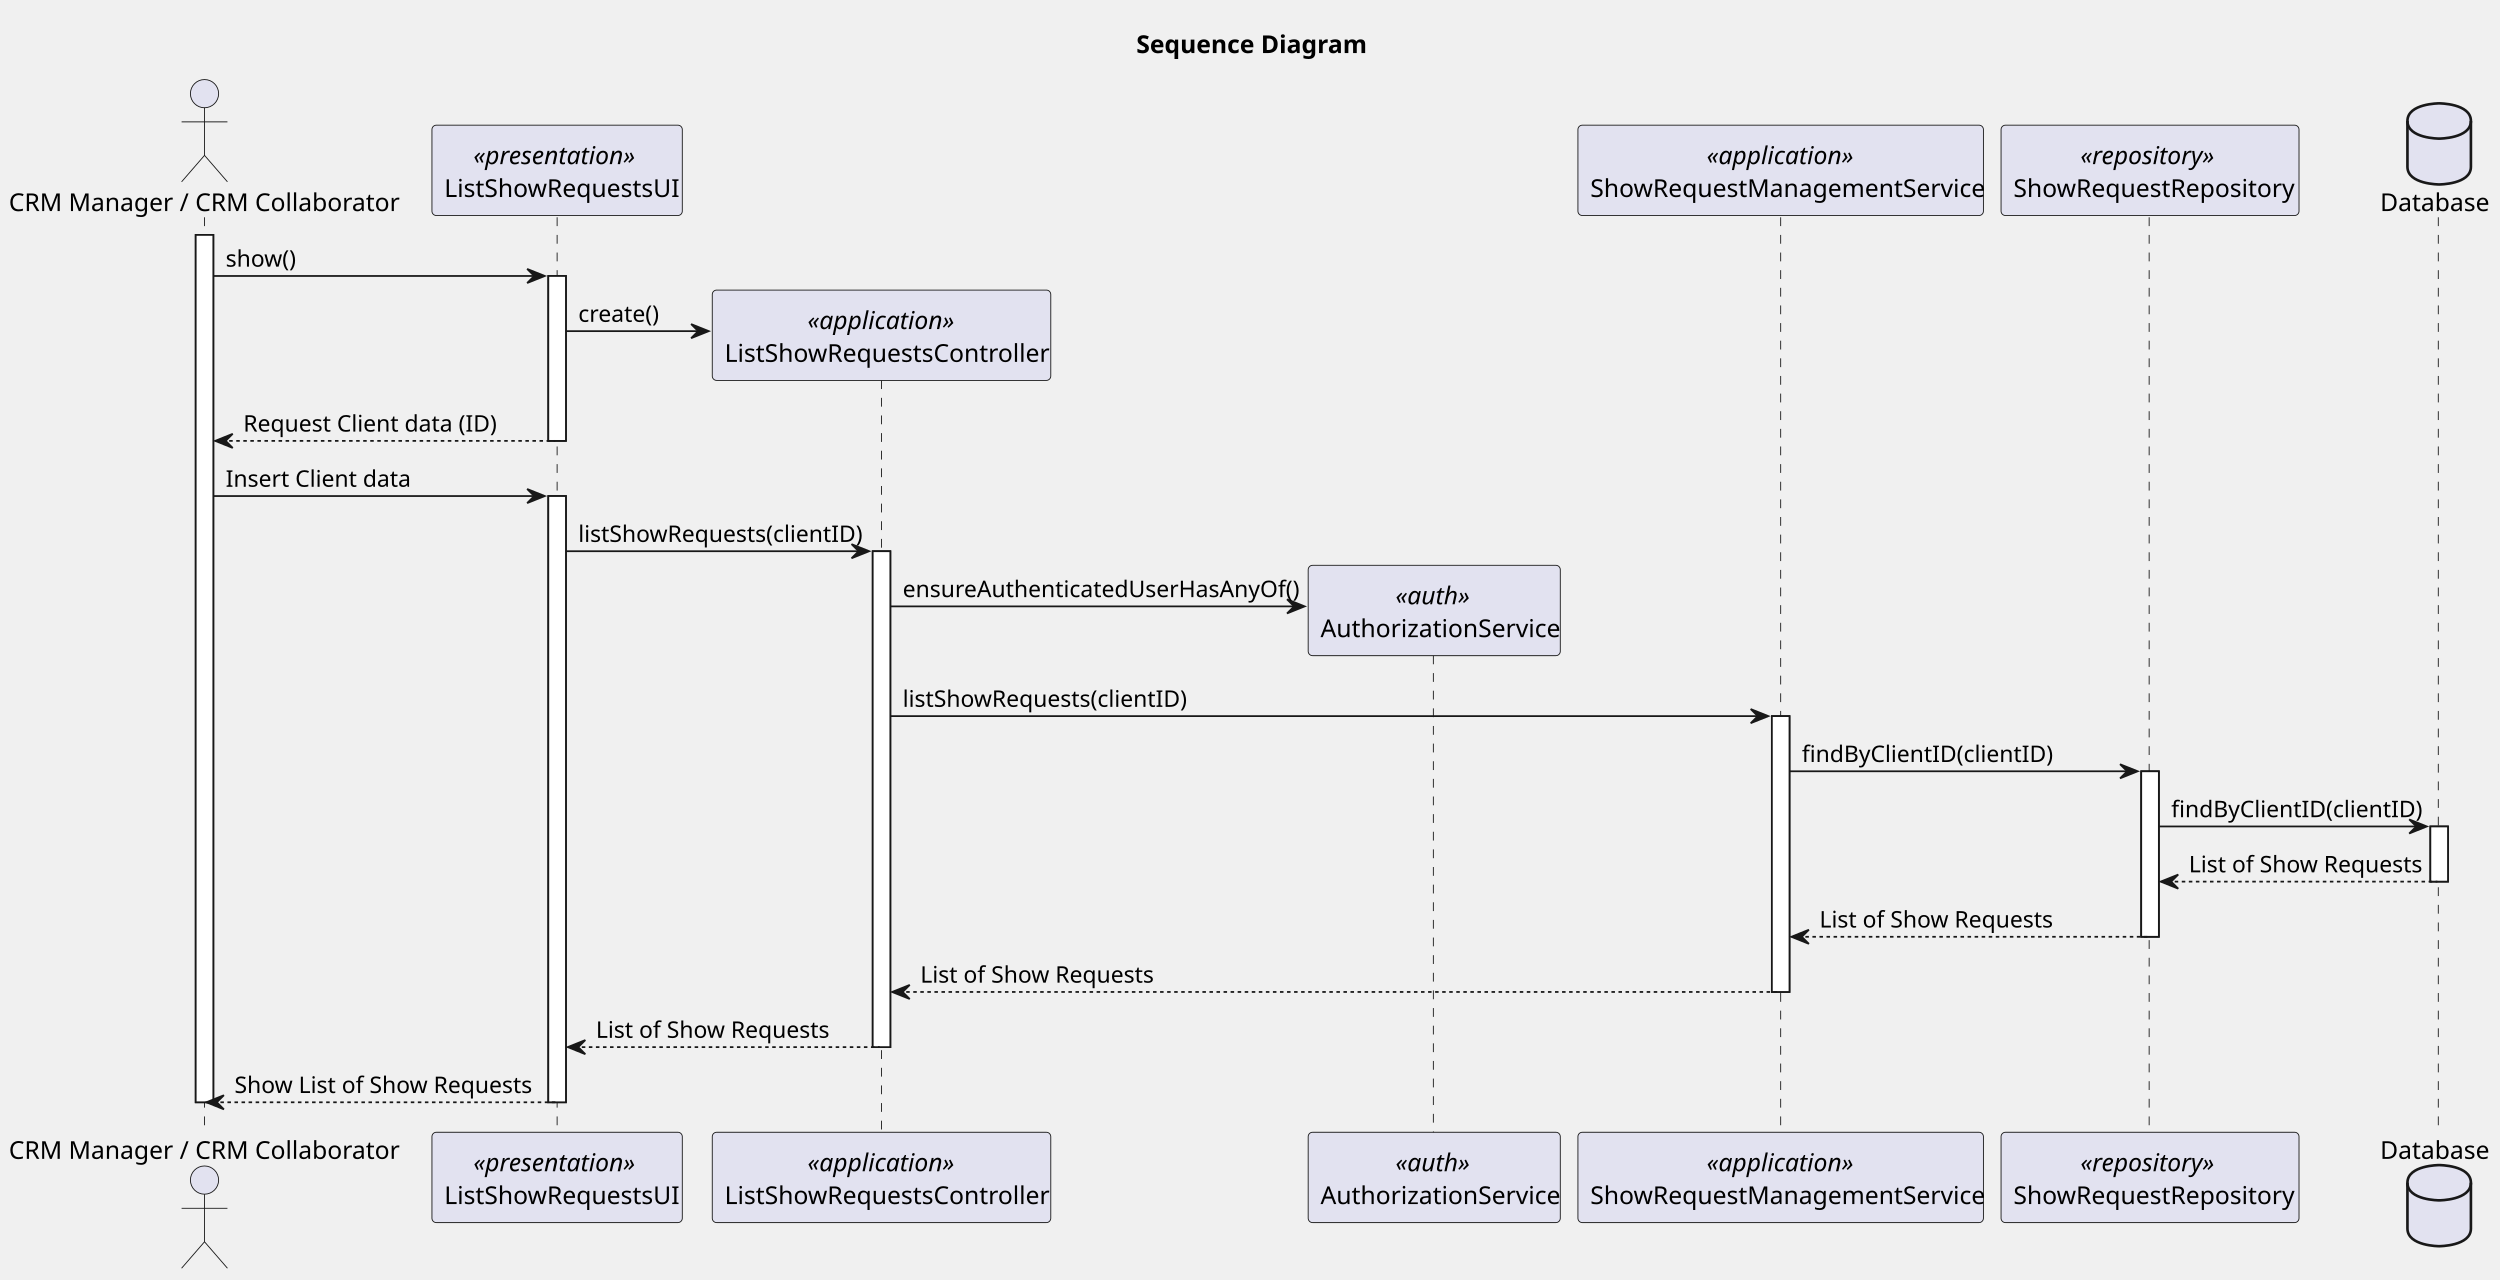
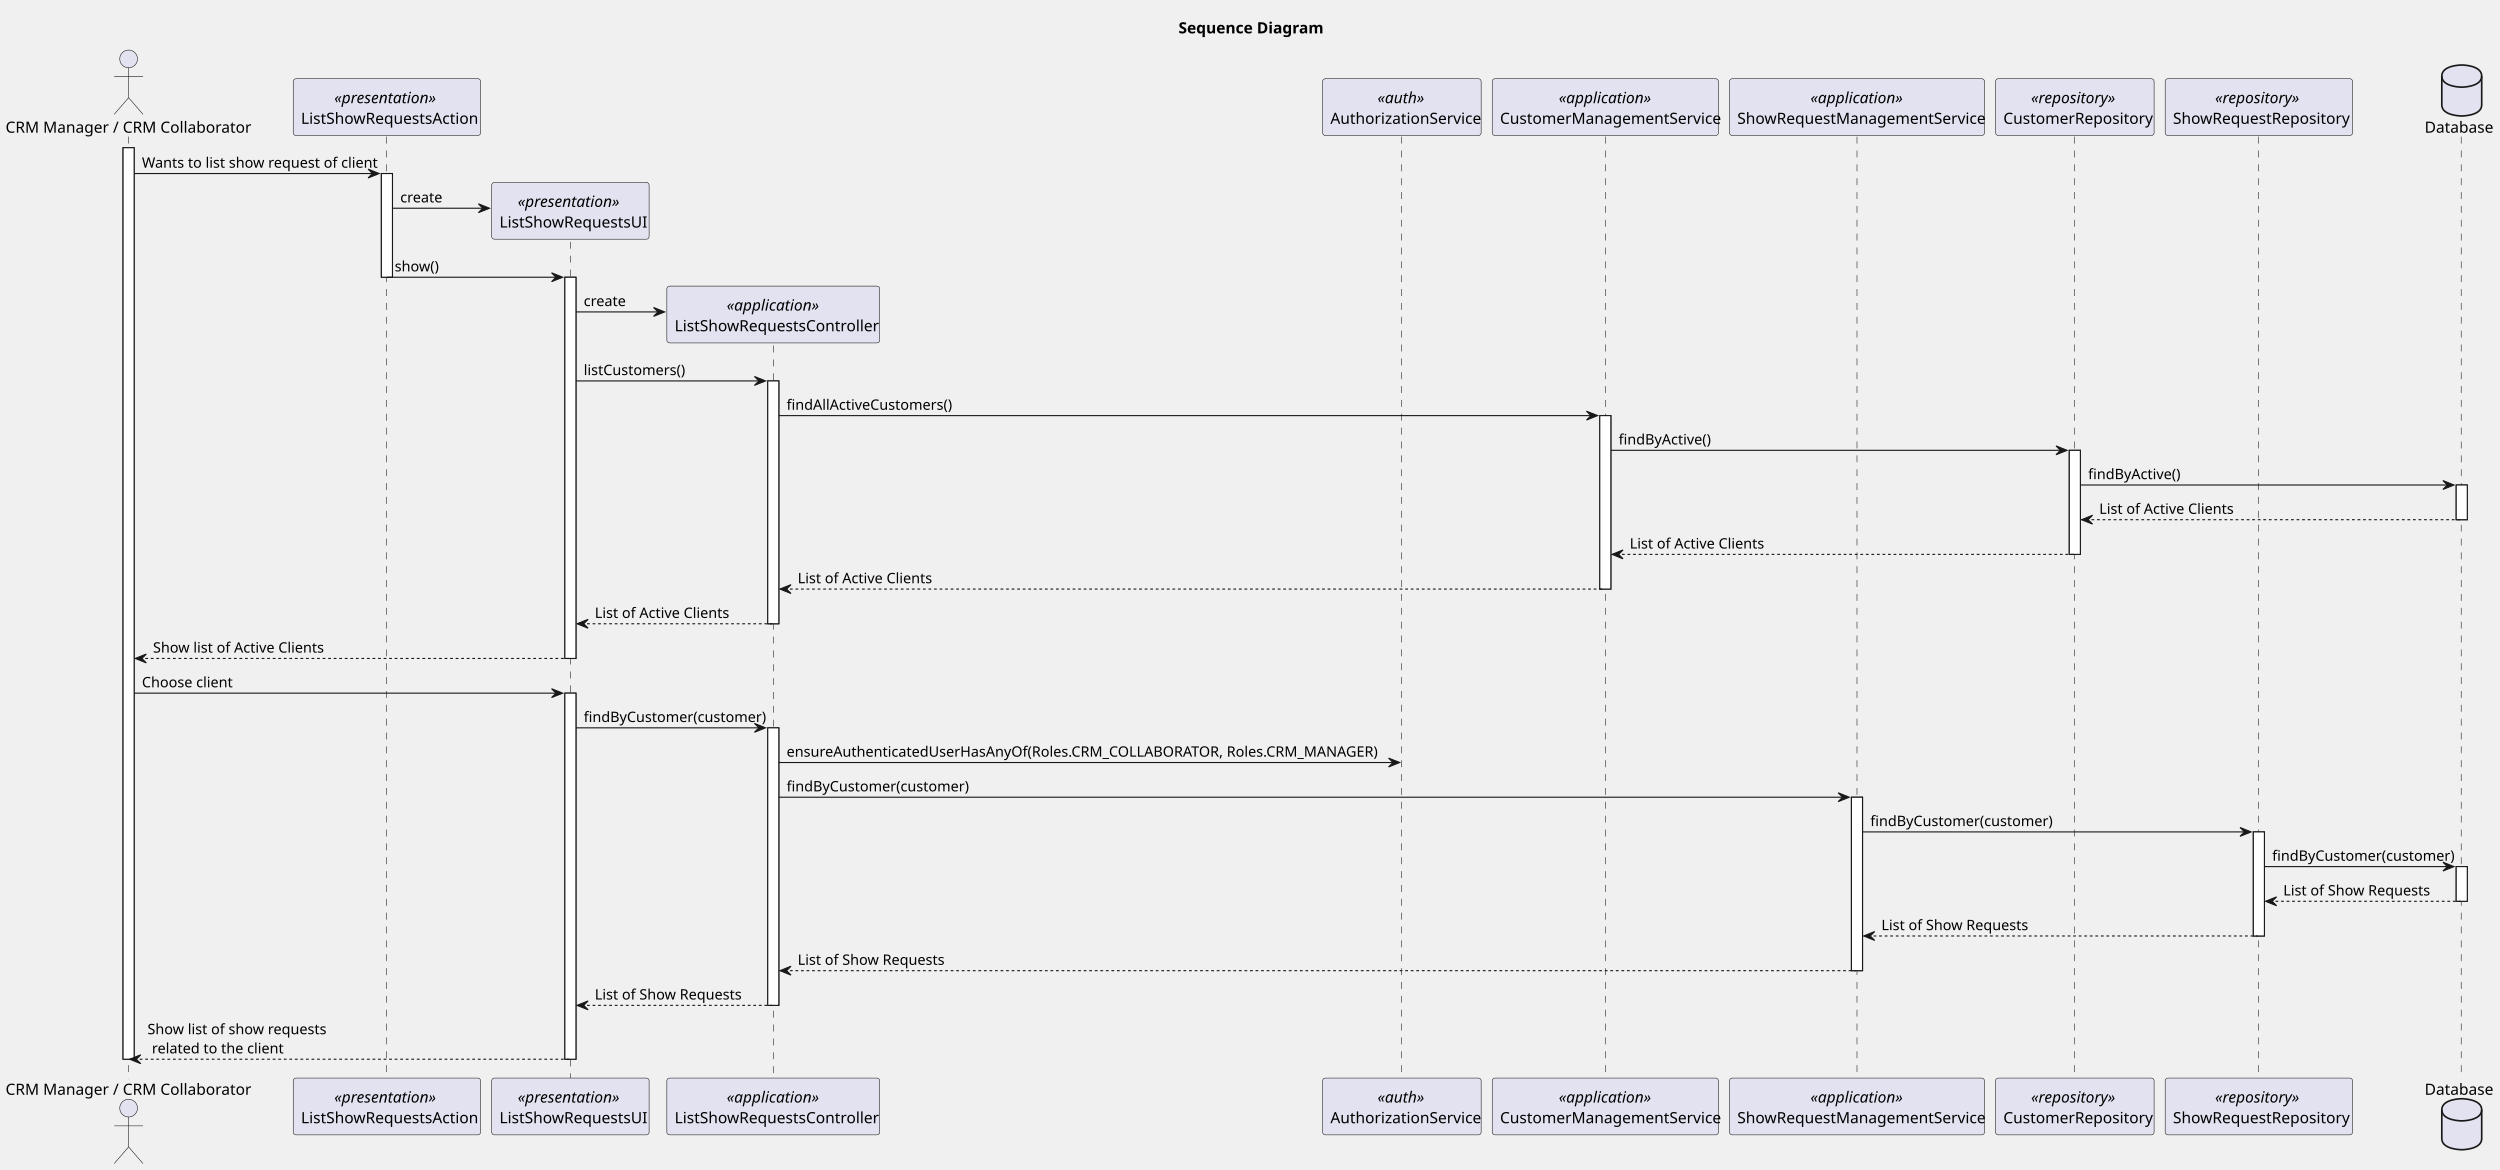
- <svg xmlns="http://www.w3.org/2000/svg" contentStyleType="text/css" height="726px" preserveAspectRatio="none" style="width:1418px;height:726px;background:#FFFFFF;" version="1.1" viewBox="0 0 1418 726" width="1418px" zoomAndPan="magnify">
+ <svg xmlns="http://www.w3.org/2000/svg" contentStyleType="text/css" height="844.8px" preserveAspectRatio="none" style="width:1804px;height:844px;background:#FFFFFF;" version="1.1" viewBox="0 0 1804 844" width="1804px" zoomAndPan="magnify">
  <defs />
  <g>
-     <text fill="#000000" font-family="sans-serif" font-size="14" font-weight="bold" lengthAdjust="spacing" textLength="132" x="644.5" y="30.107">Sequence Diagram</text>
-     <rect fill="#FFFFFF" height="491.977" style="stroke:#181818;stroke-width:1.0;" width="10" x="111" y="133.242" />
-     <rect fill="#FFFFFF" height="93.533" style="stroke:#181818;stroke-width:1.0;" width="10" x="311" y="156.533" />
-     <rect fill="#FFFFFF" height="343.861" style="stroke:#181818;stroke-width:1.0;" width="10" x="311" y="281.357" />
-     <rect fill="#FFFFFF" height="281.279" style="stroke:#181818;stroke-width:1.0;" width="10" x="495" y="312.648" />
-     <rect fill="#FFFFFF" height="156.455" style="stroke:#181818;stroke-width:1.0;" width="10" x="1005" y="406.182" />
-     <rect fill="#FFFFFF" height="93.873" style="stroke:#181818;stroke-width:1.0;" width="10" x="1214.5" y="437.473" />
-     <rect fill="#FFFFFF" height="31.291" style="stroke:#181818;stroke-width:1.0;" width="10" x="1378.5" y="468.764" />
-     <line style="stroke:#181818;stroke-width:0.5;stroke-dasharray:5.0,5.0;" x1="116" x2="116" y1="123.242" y2="643.219" />
-     <line style="stroke:#181818;stroke-width:0.5;stroke-dasharray:5.0,5.0;" x1="316" x2="316" y1="123.242" y2="643.219" />
-     <line style="stroke:#181818;stroke-width:0.5;stroke-dasharray:5.0,5.0;" x1="500" x2="500" y1="205.654" y2="643.219" />
-     <line style="stroke:#181818;stroke-width:0.5;stroke-dasharray:5.0,5.0;" x1="813" x2="813" y1="361.769" y2="643.219" />
-     <line style="stroke:#181818;stroke-width:0.5;stroke-dasharray:5.0,5.0;" x1="1010" x2="1010" y1="123.242" y2="643.219" />
-     <line style="stroke:#181818;stroke-width:0.5;stroke-dasharray:5.0,5.0;" x1="1219" x2="1219" y1="123.242" y2="643.219" />
-     <line style="stroke:#181818;stroke-width:0.5;stroke-dasharray:5.0,5.0;" x1="1383" x2="1383" y1="123.242" y2="643.219" />
-     <text fill="#000000" font-family="sans-serif" font-size="14" lengthAdjust="spacing" textLength="216" x="5" y="119.728">CRM Manager / CRM Collaborator</text>
-     <ellipse cx="116" cy="53.121" fill="#E2E2F0" rx="8" ry="8" style="stroke:#181818;stroke-width:0.5;" />
-     <path d="M116,61.121 L116,88.121 M103,69.121 L129,69.121 M116,88.121 L103,103.121 M116,88.121 L129,103.121 " fill="none" style="stroke:#181818;stroke-width:0.5;" />
-     <text fill="#000000" font-family="sans-serif" font-size="14" lengthAdjust="spacing" textLength="216" x="5" y="657.326">CRM Manager / CRM Collaborator</text>
-     <ellipse cx="116" cy="669.34" fill="#E2E2F0" rx="8" ry="8" style="stroke:#181818;stroke-width:0.5;" />
-     <path d="M116,677.34 L116,704.34 M103,685.34 L129,685.34 M116,704.34 L103,719.34 M116,704.34 L129,719.34 " fill="none" style="stroke:#181818;stroke-width:0.5;" />
-     <rect fill="#E2E2F0" height="51.242" rx="2.5" ry="2.5" style="stroke:#181818;stroke-width:0.5;" width="142" x="245" y="71" />
-     <text fill="#000000" font-family="sans-serif" font-size="14" font-style="italic" lengthAdjust="spacing" textLength="95" x="268.5" y="93.107">«presentation»</text>
-     <text fill="#000000" font-family="sans-serif" font-size="14" lengthAdjust="spacing" textLength="128" x="252" y="111.728">ListShowRequestsUI</text>
-     <rect fill="#E2E2F0" height="51.242" rx="2.5" ry="2.5" style="stroke:#181818;stroke-width:0.5;" width="142" x="245" y="642.219" />
-     <text fill="#000000" font-family="sans-serif" font-size="14" font-style="italic" lengthAdjust="spacing" textLength="95" x="268.5" y="664.326">«presentation»</text>
-     <text fill="#000000" font-family="sans-serif" font-size="14" lengthAdjust="spacing" textLength="128" x="252" y="682.947">ListShowRequestsUI</text>
-     <rect fill="#E2E2F0" height="51.242" rx="2.5" ry="2.5" style="stroke:#181818;stroke-width:0.5;" width="192" x="404" y="642.219" />
-     <text fill="#000000" font-family="sans-serif" font-size="14" font-style="italic" lengthAdjust="spacing" textLength="84" x="458" y="664.326">«application»</text>
-     <text fill="#000000" font-family="sans-serif" font-size="14" lengthAdjust="spacing" textLength="178" x="411" y="682.947">ListShowRequestsController</text>
-     <rect fill="#E2E2F0" height="51.242" rx="2.5" ry="2.5" style="stroke:#181818;stroke-width:0.5;" width="143" x="742" y="642.219" />
-     <text fill="#000000" font-family="sans-serif" font-size="14" font-style="italic" lengthAdjust="spacing" textLength="44" x="791.5" y="664.326">«auth»</text>
-     <text fill="#000000" font-family="sans-serif" font-size="14" lengthAdjust="spacing" textLength="129" x="749" y="682.947">AuthorizationService</text>
-     <rect fill="#E2E2F0" height="51.242" rx="2.5" ry="2.5" style="stroke:#181818;stroke-width:0.5;" width="230" x="895" y="71" />
-     <text fill="#000000" font-family="sans-serif" font-size="14" font-style="italic" lengthAdjust="spacing" textLength="84" x="968" y="93.107">«application»</text>
-     <text fill="#000000" font-family="sans-serif" font-size="14" lengthAdjust="spacing" textLength="216" x="902" y="111.728">ShowRequestManagementService</text>
-     <rect fill="#E2E2F0" height="51.242" rx="2.5" ry="2.5" style="stroke:#181818;stroke-width:0.5;" width="230" x="895" y="642.219" />
-     <text fill="#000000" font-family="sans-serif" font-size="14" font-style="italic" lengthAdjust="spacing" textLength="84" x="968" y="664.326">«application»</text>
-     <text fill="#000000" font-family="sans-serif" font-size="14" lengthAdjust="spacing" textLength="216" x="902" y="682.947">ShowRequestManagementService</text>
-     <rect fill="#E2E2F0" height="51.242" rx="2.5" ry="2.5" style="stroke:#181818;stroke-width:0.5;" width="169" x="1135" y="71" />
-     <text fill="#000000" font-family="sans-serif" font-size="14" font-style="italic" lengthAdjust="spacing" textLength="79" x="1180" y="93.107">«repository»</text>
-     <text fill="#000000" font-family="sans-serif" font-size="14" lengthAdjust="spacing" textLength="155" x="1142" y="111.728">ShowRequestRepository</text>
-     <rect fill="#E2E2F0" height="51.242" rx="2.5" ry="2.5" style="stroke:#181818;stroke-width:0.5;" width="169" x="1135" y="642.219" />
-     <text fill="#000000" font-family="sans-serif" font-size="14" font-style="italic" lengthAdjust="spacing" textLength="79" x="1180" y="664.326">«repository»</text>
-     <text fill="#000000" font-family="sans-serif" font-size="14" lengthAdjust="spacing" textLength="155" x="1142" y="682.947">ShowRequestRepository</text>
-     <text fill="#000000" font-family="sans-serif" font-size="14" lengthAdjust="spacing" textLength="61" x="1350" y="119.728">Database</text>
-     <path d="M1365.5,68.621 C1365.5,58.621 1383.5,58.621 1383.5,58.621 C1383.5,58.621 1401.5,58.621 1401.5,68.621 L1401.5,94.621 C1401.5,104.621 1383.5,104.621 1383.5,104.621 C1383.5,104.621 1365.5,104.621 1365.5,94.621 L1365.5,68.621 " fill="#E2E2F0" style="stroke:#181818;stroke-width:1.5;" />
-     <path d="M1365.5,68.621 C1365.5,78.621 1383.5,78.621 1383.5,78.621 C1383.5,78.621 1401.5,78.621 1401.5,68.621 " fill="none" style="stroke:#181818;stroke-width:1.5;" />
-     <text fill="#000000" font-family="sans-serif" font-size="14" lengthAdjust="spacing" textLength="61" x="1350" y="657.326">Database</text>
-     <path d="M1365.5,670.84 C1365.5,660.84 1383.5,660.84 1383.5,660.84 C1383.5,660.84 1401.5,660.84 1401.5,670.84 L1401.5,696.84 C1401.5,706.84 1383.5,706.84 1383.5,706.84 C1383.5,706.84 1365.5,706.84 1365.5,696.84 L1365.5,670.84 " fill="#E2E2F0" style="stroke:#181818;stroke-width:1.5;" />
-     <path d="M1365.5,670.84 C1365.5,680.84 1383.5,680.84 1383.5,680.84 C1383.5,680.84 1401.5,680.84 1401.5,670.84 " fill="none" style="stroke:#181818;stroke-width:1.5;" />
-     <rect fill="#FFFFFF" height="491.977" style="stroke:#181818;stroke-width:1.0;" width="10" x="111" y="133.242" />
-     <rect fill="#FFFFFF" height="93.533" style="stroke:#181818;stroke-width:1.0;" width="10" x="311" y="156.533" />
-     <rect fill="#FFFFFF" height="343.861" style="stroke:#181818;stroke-width:1.0;" width="10" x="311" y="281.357" />
-     <rect fill="#FFFFFF" height="281.279" style="stroke:#181818;stroke-width:1.0;" width="10" x="495" y="312.648" />
-     <rect fill="#FFFFFF" height="156.455" style="stroke:#181818;stroke-width:1.0;" width="10" x="1005" y="406.182" />
-     <rect fill="#FFFFFF" height="93.873" style="stroke:#181818;stroke-width:1.0;" width="10" x="1214.5" y="437.473" />
-     <rect fill="#FFFFFF" height="31.291" style="stroke:#181818;stroke-width:1.0;" width="10" x="1378.5" y="468.764" />
-     <polygon fill="#181818" points="299,152.533,309,156.533,299,160.533,303,156.533" style="stroke:#181818;stroke-width:1.0;" />
-     <line style="stroke:#181818;stroke-width:1.0;" x1="121" x2="305" y1="156.533" y2="156.533" />
-     <text fill="#000000" font-family="sans-serif" font-size="13" lengthAdjust="spacing" textLength="38" x="128" y="151.27">show()</text>
-     <polygon fill="#181818" points="392,183.824,402,187.824,392,191.824,396,187.824" style="stroke:#181818;stroke-width:1.0;" />
-     <line style="stroke:#181818;stroke-width:1.0;" x1="321" x2="398" y1="187.824" y2="187.824" />
-     <text fill="#000000" font-family="sans-serif" font-size="13" lengthAdjust="spacing" textLength="44" x="328" y="182.561">create()</text>
-     <rect fill="#E2E2F0" height="51.242" rx="2.5" ry="2.5" style="stroke:#181818;stroke-width:0.5;" width="192" x="404" y="164.533" />
-     <text fill="#000000" font-family="sans-serif" font-size="14" font-style="italic" lengthAdjust="spacing" textLength="84" x="458" y="186.641">«application»</text>
-     <text fill="#000000" font-family="sans-serif" font-size="14" lengthAdjust="spacing" textLength="178" x="411" y="205.262">ListShowRequestsController</text>
-     <polygon fill="#181818" points="132,246.066,122,250.066,132,254.066,128,250.066" style="stroke:#181818;stroke-width:1.0;" />
-     <line style="stroke:#181818;stroke-width:1.0;stroke-dasharray:2.0,2.0;" x1="126" x2="315" y1="250.066" y2="250.066" />
-     <text fill="#000000" font-family="sans-serif" font-size="13" lengthAdjust="spacing" textLength="138" x="138" y="244.804">Request Client data (ID)</text>
-     <polygon fill="#181818" points="299,277.357,309,281.357,299,285.357,303,281.357" style="stroke:#181818;stroke-width:1.0;" />
-     <line style="stroke:#181818;stroke-width:1.0;" x1="121" x2="305" y1="281.357" y2="281.357" />
-     <text fill="#000000" font-family="sans-serif" font-size="13" lengthAdjust="spacing" textLength="98" x="128" y="276.095">Insert Client data</text>
-     <polygon fill="#181818" points="483,308.648,493,312.648,483,316.648,487,312.648" style="stroke:#181818;stroke-width:1.0;" />
-     <line style="stroke:#181818;stroke-width:1.0;" x1="321" x2="489" y1="312.648" y2="312.648" />
-     <text fill="#000000" font-family="sans-serif" font-size="13" lengthAdjust="spacing" textLength="155" x="328" y="307.386">listShowRequests(clientID)</text>
-     <polygon fill="#181818" points="730,339.94,740,343.94,730,347.94,734,343.94" style="stroke:#181818;stroke-width:1.0;" />
-     <line style="stroke:#181818;stroke-width:1.0;" x1="505" x2="736" y1="343.94" y2="343.94" />
-     <text fill="#000000" font-family="sans-serif" font-size="13" lengthAdjust="spacing" textLength="213" x="512" y="338.677">ensureAuthenticatedUserHasAnyOf()</text>
-     <rect fill="#E2E2F0" height="51.242" rx="2.5" ry="2.5" style="stroke:#181818;stroke-width:0.5;" width="143" x="742" y="320.648" />
-     <text fill="#000000" font-family="sans-serif" font-size="14" font-style="italic" lengthAdjust="spacing" textLength="44" x="791.5" y="342.756">«auth»</text>
-     <text fill="#000000" font-family="sans-serif" font-size="14" lengthAdjust="spacing" textLength="129" x="749" y="361.377">AuthorizationService</text>
-     <polygon fill="#181818" points="993,402.182,1003,406.182,993,410.182,997,406.182" style="stroke:#181818;stroke-width:1.0;" />
-     <line style="stroke:#181818;stroke-width:1.0;" x1="505" x2="999" y1="406.182" y2="406.182" />
-     <text fill="#000000" font-family="sans-serif" font-size="13" lengthAdjust="spacing" textLength="155" x="512" y="400.919">listShowRequests(clientID)</text>
-     <polygon fill="#181818" points="1202.5,433.473,1212.5,437.473,1202.5,441.473,1206.5,437.473" style="stroke:#181818;stroke-width:1.0;" />
-     <line style="stroke:#181818;stroke-width:1.0;" x1="1015" x2="1208.5" y1="437.473" y2="437.473" />
-     <text fill="#000000" font-family="sans-serif" font-size="13" lengthAdjust="spacing" textLength="132" x="1022" y="432.21">findByClientID(clientID)</text>
-     <polygon fill="#181818" points="1366.5,464.764,1376.5,468.764,1366.5,472.764,1370.5,468.764" style="stroke:#181818;stroke-width:1.0;" />
-     <line style="stroke:#181818;stroke-width:1.0;" x1="1224.5" x2="1372.5" y1="468.764" y2="468.764" />
-     <text fill="#000000" font-family="sans-serif" font-size="13" lengthAdjust="spacing" textLength="132" x="1231.5" y="463.501">findByClientID(clientID)</text>
-     <polygon fill="#181818" points="1235.5,496.055,1225.5,500.055,1235.5,504.055,1231.5,500.055" style="stroke:#181818;stroke-width:1.0;" />
-     <line style="stroke:#181818;stroke-width:1.0;stroke-dasharray:2.0,2.0;" x1="1229.5" x2="1382.5" y1="500.055" y2="500.055" />
-     <text fill="#000000" font-family="sans-serif" font-size="13" lengthAdjust="spacing" textLength="130" x="1241.5" y="494.792">List of Show Requests</text>
-     <polygon fill="#181818" points="1026,527.346,1016,531.346,1026,535.346,1022,531.346" style="stroke:#181818;stroke-width:1.0;" />
-     <line style="stroke:#181818;stroke-width:1.0;stroke-dasharray:2.0,2.0;" x1="1020" x2="1218.5" y1="531.346" y2="531.346" />
-     <text fill="#000000" font-family="sans-serif" font-size="13" lengthAdjust="spacing" textLength="130" x="1032" y="526.083">List of Show Requests</text>
-     <polygon fill="#181818" points="516,558.637,506,562.637,516,566.637,512,562.637" style="stroke:#181818;stroke-width:1.0;" />
-     <line style="stroke:#181818;stroke-width:1.0;stroke-dasharray:2.0,2.0;" x1="510" x2="1009" y1="562.637" y2="562.637" />
-     <text fill="#000000" font-family="sans-serif" font-size="13" lengthAdjust="spacing" textLength="130" x="522" y="557.374">List of Show Requests</text>
-     <polygon fill="#181818" points="332,589.928,322,593.928,332,597.928,328,593.928" style="stroke:#181818;stroke-width:1.0;" />
-     <line style="stroke:#181818;stroke-width:1.0;stroke-dasharray:2.0,2.0;" x1="326" x2="499" y1="593.928" y2="593.928" />
-     <text fill="#000000" font-family="sans-serif" font-size="13" lengthAdjust="spacing" textLength="130" x="338" y="588.665">List of Show Requests</text>
-     <polygon fill="#181818" points="127,621.219,117,625.219,127,629.219,123,625.219" style="stroke:#181818;stroke-width:1.0;" />
-     <line style="stroke:#181818;stroke-width:1.0;stroke-dasharray:2.0,2.0;" x1="121" x2="315" y1="625.219" y2="625.219" />
-     <text fill="#000000" font-family="sans-serif" font-size="13" lengthAdjust="spacing" textLength="166" x="133" y="619.956">Show List of Show Requests</text>
+     <text fill="#000000" font-family="sans-serif" font-size="11.2" font-weight="bold" lengthAdjust="spacing" textLength="105.6" x="850.4" y="24.086">Sequence Diagram</text>
+     <rect fill="#FFFFFF" height="657.742" style="stroke:#181818;stroke-width:0.8;" width="8" x="88.8" y="106.594" />
+     <rect fill="#FFFFFF" height="74.827" style="stroke:#181818;stroke-width:0.8;" width="8" x="275.2" y="125.227" />
+     <rect fill="#FFFFFF" height="275.089" style="stroke:#181818;stroke-width:0.8;" width="8" x="407.6" y="200.053" />
+     <rect fill="#FFFFFF" height="264.161" style="stroke:#181818;stroke-width:0.8;" width="8" x="407.6" y="500.175" />
+     <rect fill="#FFFFFF" height="175.23" style="stroke:#181818;stroke-width:0.8;" width="8" x="554" y="274.88" />
+     <rect fill="#FFFFFF" height="200.262" style="stroke:#181818;stroke-width:0.8;" width="8" x="554" y="525.208" />
+     <rect fill="#FFFFFF" height="125.164" style="stroke:#181818;stroke-width:0.8;" width="8" x="1154.4" y="299.913" />
+     <rect fill="#FFFFFF" height="125.164" style="stroke:#181818;stroke-width:0.8;" width="8" x="1336" y="575.273" />
+     <rect fill="#FFFFFF" height="75.098" style="stroke:#181818;stroke-width:0.8;" width="8" x="1493.2" y="324.945" />
+     <rect fill="#FFFFFF" height="75.098" style="stroke:#181818;stroke-width:0.8;" width="8" x="1626" y="600.306" />
+     <rect fill="#FFFFFF" height="25.033" style="stroke:#181818;stroke-width:0.8;" width="8" x="1772.4" y="349.978" />
+     <rect fill="#FFFFFF" height="25.033" style="stroke:#181818;stroke-width:0.8;" width="8" x="1772.4" y="625.339" />
+     <line style="stroke:#181818;stroke-width:0.4;stroke-dasharray:5.0,5.0;" x1="92.8" x2="92.8" y1="98.594" y2="778.736" />
+     <line style="stroke:#181818;stroke-width:0.4;stroke-dasharray:5.0,5.0;" x1="278.8" x2="278.8" y1="98.594" y2="778.736" />
+     <line style="stroke:#181818;stroke-width:0.4;stroke-dasharray:5.0,5.0;" x1="411.6" x2="411.6" y1="164.523" y2="778.736" />
+     <line style="stroke:#181818;stroke-width:0.4;stroke-dasharray:5.0,5.0;" x1="558" x2="558" y1="239.35" y2="778.736" />
+     <line style="stroke:#181818;stroke-width:0.4;stroke-dasharray:5.0,5.0;" x1="1011.2" x2="1011.2" y1="98.594" y2="778.736" />
+     <line style="stroke:#181818;stroke-width:0.4;stroke-dasharray:5.0,5.0;" x1="1158.4" x2="1158.4" y1="98.594" y2="778.736" />
+     <line style="stroke:#181818;stroke-width:0.4;stroke-dasharray:5.0,5.0;" x1="1340" x2="1340" y1="98.594" y2="778.736" />
+     <line style="stroke:#181818;stroke-width:0.4;stroke-dasharray:5.0,5.0;" x1="1496.8" x2="1496.8" y1="98.594" y2="778.736" />
+     <line style="stroke:#181818;stroke-width:0.4;stroke-dasharray:5.0,5.0;" x1="1629.6" x2="1629.6" y1="98.594" y2="778.736" />
+     <line style="stroke:#181818;stroke-width:0.4;stroke-dasharray:5.0,5.0;" x1="1776" x2="1776" y1="98.594" y2="778.736" />
+     <text fill="#000000" font-family="sans-serif" font-size="11.2" lengthAdjust="spacing" textLength="172.8" x="4" y="95.783">CRM Manager / CRM Collaborator</text>
+     <ellipse cx="92.8" cy="42.497" fill="#E2E2F0" rx="6.4" ry="6.4" style="stroke:#181818;stroke-width:0.4;" />
+     <path d="M92.8,48.897 L92.8,70.497 M82.4,55.297 L103.2,55.297 M92.8,70.497 L82.4,82.497 M92.8,70.497 L103.2,82.497 " fill="none" style="stroke:#181818;stroke-width:0.4;" />
+     <text fill="#000000" font-family="sans-serif" font-size="11.2" lengthAdjust="spacing" textLength="172.8" x="4" y="790.022">CRM Manager / CRM Collaborator</text>
+     <ellipse cx="92.8" cy="799.633" fill="#E2E2F0" rx="6.4" ry="6.4" style="stroke:#181818;stroke-width:0.4;" />
+     <path d="M92.8,806.033 L92.8,827.633 M82.4,812.433 L103.2,812.433 M92.8,827.633 L82.4,839.633 M92.8,827.633 L103.2,839.633 " fill="none" style="stroke:#181818;stroke-width:0.4;" />
+     <rect fill="#E2E2F0" height="40.994" rx="2" ry="2" style="stroke:#181818;stroke-width:0.4;" width="135.2" x="211.6" y="56.8" />
+     <text fill="#000000" font-family="sans-serif" font-size="11.2" font-style="italic" lengthAdjust="spacing" textLength="76" x="241.2" y="74.486">«presentation»</text>
+     <text fill="#000000" font-family="sans-serif" font-size="11.2" lengthAdjust="spacing" textLength="124" x="217.2" y="89.383">ListShowRequestsAction</text>
+     <rect fill="#E2E2F0" height="40.994" rx="2" ry="2" style="stroke:#181818;stroke-width:0.4;" width="135.2" x="211.6" y="777.936" />
+     <text fill="#000000" font-family="sans-serif" font-size="11.2" font-style="italic" lengthAdjust="spacing" textLength="76" x="241.2" y="795.622">«presentation»</text>
+     <text fill="#000000" font-family="sans-serif" font-size="11.2" lengthAdjust="spacing" textLength="124" x="217.2" y="810.519">ListShowRequestsAction</text>
+     <rect fill="#E2E2F0" height="40.994" rx="2" ry="2" style="stroke:#181818;stroke-width:0.4;" width="113.6" x="354.8" y="777.936" />
+     <text fill="#000000" font-family="sans-serif" font-size="11.2" font-style="italic" lengthAdjust="spacing" textLength="76" x="373.6" y="795.622">«presentation»</text>
+     <text fill="#000000" font-family="sans-serif" font-size="11.2" lengthAdjust="spacing" textLength="102.4" x="360.4" y="810.519">ListShowRequestsUI</text>
+     <rect fill="#E2E2F0" height="40.994" rx="2" ry="2" style="stroke:#181818;stroke-width:0.4;" width="153.6" x="481.2" y="777.936" />
+     <text fill="#000000" font-family="sans-serif" font-size="11.2" font-style="italic" lengthAdjust="spacing" textLength="67.2" x="524.4" y="795.622">«application»</text>
+     <text fill="#000000" font-family="sans-serif" font-size="11.2" lengthAdjust="spacing" textLength="142.4" x="486.8" y="810.519">ListShowRequestsController</text>
+     <rect fill="#E2E2F0" height="40.994" rx="2" ry="2" style="stroke:#181818;stroke-width:0.4;" width="114.4" x="954.4" y="56.8" />
+     <text fill="#000000" font-family="sans-serif" font-size="11.2" font-style="italic" lengthAdjust="spacing" textLength="35.2" x="994" y="74.486">«auth»</text>
+     <text fill="#000000" font-family="sans-serif" font-size="11.2" lengthAdjust="spacing" textLength="103.2" x="960" y="89.383">AuthorizationService</text>
+     <rect fill="#E2E2F0" height="40.994" rx="2" ry="2" style="stroke:#181818;stroke-width:0.4;" width="114.4" x="954.4" y="777.936" />
+     <text fill="#000000" font-family="sans-serif" font-size="11.2" font-style="italic" lengthAdjust="spacing" textLength="35.2" x="994" y="795.622">«auth»</text>
+     <text fill="#000000" font-family="sans-serif" font-size="11.2" lengthAdjust="spacing" textLength="103.2" x="960" y="810.519">AuthorizationService</text>
+     <rect fill="#E2E2F0" height="40.994" rx="2" ry="2" style="stroke:#181818;stroke-width:0.4;" width="163.2" x="1076.8" y="56.8" />
+     <text fill="#000000" font-family="sans-serif" font-size="11.2" font-style="italic" lengthAdjust="spacing" textLength="67.2" x="1124.8" y="74.486">«application»</text>
+     <text fill="#000000" font-family="sans-serif" font-size="11.2" lengthAdjust="spacing" textLength="152" x="1082.4" y="89.383">CustomerManagementService</text>
+     <rect fill="#E2E2F0" height="40.994" rx="2" ry="2" style="stroke:#181818;stroke-width:0.4;" width="163.2" x="1076.8" y="777.936" />
+     <text fill="#000000" font-family="sans-serif" font-size="11.2" font-style="italic" lengthAdjust="spacing" textLength="67.2" x="1124.8" y="795.622">«application»</text>
+     <text fill="#000000" font-family="sans-serif" font-size="11.2" lengthAdjust="spacing" textLength="152" x="1082.4" y="810.519">CustomerManagementService</text>
+     <rect fill="#E2E2F0" height="40.994" rx="2" ry="2" style="stroke:#181818;stroke-width:0.4;" width="184" x="1248" y="56.8" />
+     <text fill="#000000" font-family="sans-serif" font-size="11.2" font-style="italic" lengthAdjust="spacing" textLength="67.2" x="1306.4" y="74.486">«application»</text>
+     <text fill="#000000" font-family="sans-serif" font-size="11.2" lengthAdjust="spacing" textLength="172.8" x="1253.6" y="89.383">ShowRequestManagementService</text>
+     <rect fill="#E2E2F0" height="40.994" rx="2" ry="2" style="stroke:#181818;stroke-width:0.4;" width="184" x="1248" y="777.936" />
+     <text fill="#000000" font-family="sans-serif" font-size="11.2" font-style="italic" lengthAdjust="spacing" textLength="67.2" x="1306.4" y="795.622">«application»</text>
+     <text fill="#000000" font-family="sans-serif" font-size="11.2" lengthAdjust="spacing" textLength="172.8" x="1253.6" y="810.519">ShowRequestManagementService</text>
+     <rect fill="#E2E2F0" height="40.994" rx="2" ry="2" style="stroke:#181818;stroke-width:0.4;" width="114.4" x="1440" y="56.8" />
+     <text fill="#000000" font-family="sans-serif" font-size="11.2" font-style="italic" lengthAdjust="spacing" textLength="63.2" x="1465.6" y="74.486">«repository»</text>
+     <text fill="#000000" font-family="sans-serif" font-size="11.2" lengthAdjust="spacing" textLength="103.2" x="1445.6" y="89.383">CustomerRepository</text>
+     <rect fill="#E2E2F0" height="40.994" rx="2" ry="2" style="stroke:#181818;stroke-width:0.4;" width="114.4" x="1440" y="777.936" />
+     <text fill="#000000" font-family="sans-serif" font-size="11.2" font-style="italic" lengthAdjust="spacing" textLength="63.2" x="1465.6" y="795.622">«repository»</text>
+     <text fill="#000000" font-family="sans-serif" font-size="11.2" lengthAdjust="spacing" textLength="103.2" x="1445.6" y="810.519">CustomerRepository</text>
+     <rect fill="#E2E2F0" height="40.994" rx="2" ry="2" style="stroke:#181818;stroke-width:0.4;" width="135.2" x="1562.4" y="56.8" />
+     <text fill="#000000" font-family="sans-serif" font-size="11.2" font-style="italic" lengthAdjust="spacing" textLength="63.2" x="1598.4" y="74.486">«repository»</text>
+     <text fill="#000000" font-family="sans-serif" font-size="11.2" lengthAdjust="spacing" textLength="124" x="1568" y="89.383">ShowRequestRepository</text>
+     <rect fill="#E2E2F0" height="40.994" rx="2" ry="2" style="stroke:#181818;stroke-width:0.4;" width="135.2" x="1562.4" y="777.936" />
+     <text fill="#000000" font-family="sans-serif" font-size="11.2" font-style="italic" lengthAdjust="spacing" textLength="63.2" x="1598.4" y="795.622">«repository»</text>
+     <text fill="#000000" font-family="sans-serif" font-size="11.2" lengthAdjust="spacing" textLength="124" x="1568" y="810.519">ShowRequestRepository</text>
+     <text fill="#000000" font-family="sans-serif" font-size="11.2" lengthAdjust="spacing" textLength="48.8" x="1749.6" y="95.783">Database</text>
+     <path d="M1762,54.897 C1762,46.897 1776.4,46.897 1776.4,46.897 C1776.4,46.897 1790.8,46.897 1790.8,54.897 L1790.8,75.697 C1790.8,83.697 1776.4,83.697 1776.4,83.697 C1776.4,83.697 1762,83.697 1762,75.697 L1762,54.897 " fill="#E2E2F0" style="stroke:#181818;stroke-width:1.2;" />
+     <path d="M1762,54.897 C1762,62.897 1776.4,62.897 1776.4,62.897 C1776.4,62.897 1790.8,62.897 1790.8,54.897 " fill="none" style="stroke:#181818;stroke-width:1.2;" />
+     <text fill="#000000" font-family="sans-serif" font-size="11.2" lengthAdjust="spacing" textLength="48.8" x="1749.6" y="790.022">Database</text>
+     <path d="M1762,800.833 C1762,792.833 1776.4,792.833 1776.4,792.833 C1776.4,792.833 1790.8,792.833 1790.8,800.833 L1790.8,821.633 C1790.8,829.633 1776.4,829.633 1776.4,829.633 C1776.4,829.633 1762,829.633 1762,821.633 L1762,800.833 " fill="#E2E2F0" style="stroke:#181818;stroke-width:1.2;" />
+     <path d="M1762,800.833 C1762,808.833 1776.4,808.833 1776.4,808.833 C1776.4,808.833 1790.8,808.833 1790.8,800.833 " fill="none" style="stroke:#181818;stroke-width:1.2;" />
+     <rect fill="#FFFFFF" height="657.742" style="stroke:#181818;stroke-width:0.8;" width="8" x="88.8" y="106.594" />
+     <rect fill="#FFFFFF" height="74.827" style="stroke:#181818;stroke-width:0.8;" width="8" x="275.2" y="125.227" />
+     <rect fill="#FFFFFF" height="275.089" style="stroke:#181818;stroke-width:0.8;" width="8" x="407.6" y="200.053" />
+     <rect fill="#FFFFFF" height="264.161" style="stroke:#181818;stroke-width:0.8;" width="8" x="407.6" y="500.175" />
+     <rect fill="#FFFFFF" height="175.23" style="stroke:#181818;stroke-width:0.8;" width="8" x="554" y="274.88" />
+     <rect fill="#FFFFFF" height="200.262" style="stroke:#181818;stroke-width:0.8;" width="8" x="554" y="525.208" />
+     <rect fill="#FFFFFF" height="125.164" style="stroke:#181818;stroke-width:0.8;" width="8" x="1154.4" y="299.913" />
+     <rect fill="#FFFFFF" height="125.164" style="stroke:#181818;stroke-width:0.8;" width="8" x="1336" y="575.273" />
+     <rect fill="#FFFFFF" height="75.098" style="stroke:#181818;stroke-width:0.8;" width="8" x="1493.2" y="324.945" />
+     <rect fill="#FFFFFF" height="75.098" style="stroke:#181818;stroke-width:0.8;" width="8" x="1626" y="600.306" />
+     <rect fill="#FFFFFF" height="25.033" style="stroke:#181818;stroke-width:0.8;" width="8" x="1772.4" y="349.978" />
+     <rect fill="#FFFFFF" height="25.033" style="stroke:#181818;stroke-width:0.8;" width="8" x="1772.4" y="625.339" />
+     <polygon fill="#181818" points="265.6,122.027,273.6,125.227,265.6,128.427,268.8,125.227" style="stroke:#181818;stroke-width:0.8;" />
+     <line style="stroke:#181818;stroke-width:0.8;" x1="96.8" x2="270.4" y1="125.227" y2="125.227" />
+     <text fill="#000000" font-family="sans-serif" font-size="10.4" lengthAdjust="spacing" textLength="163.2" x="102.4" y="121.016">Wants to list show request of client</text>
+     <polygon fill="#181818" points="345.2,147.059,353.2,150.259,345.2,153.459,348.4,150.259" style="stroke:#181818;stroke-width:0.8;" />
+     <line style="stroke:#181818;stroke-width:0.8;" x1="283.2" x2="350" y1="150.259" y2="150.259" />
+     <text fill="#000000" font-family="sans-serif" font-size="10.4" lengthAdjust="spacing" textLength="28.8" x="288.8" y="146.049">create</text>
+     <rect fill="#E2E2F0" height="40.994" rx="2" ry="2" style="stroke:#181818;stroke-width:0.4;" width="113.6" x="354.8" y="131.627" />
+     <text fill="#000000" font-family="sans-serif" font-size="11.2" font-style="italic" lengthAdjust="spacing" textLength="76" x="373.6" y="149.312">«presentation»</text>
+     <text fill="#000000" font-family="sans-serif" font-size="11.2" lengthAdjust="spacing" textLength="102.4" x="360.4" y="164.209">ListShowRequestsUI</text>
+     <polygon fill="#181818" points="398,196.853,406,200.053,398,203.253,401.2,200.053" style="stroke:#181818;stroke-width:0.8;" />
+     <line style="stroke:#181818;stroke-width:0.8;" x1="279.2" x2="402.8" y1="200.053" y2="200.053" />
+     <text fill="#000000" font-family="sans-serif" font-size="10.4" lengthAdjust="spacing" textLength="30.4" x="284.8" y="195.843">show()</text>
+     <polygon fill="#181818" points="471.6,221.886,479.6,225.086,471.6,228.286,474.8,225.086" style="stroke:#181818;stroke-width:0.8;" />
+     <line style="stroke:#181818;stroke-width:0.8;" x1="415.6" x2="476.4" y1="225.086" y2="225.086" />
+     <text fill="#000000" font-family="sans-serif" font-size="10.4" lengthAdjust="spacing" textLength="28.8" x="421.2" y="220.876">create</text>
+     <rect fill="#E2E2F0" height="40.994" rx="2" ry="2" style="stroke:#181818;stroke-width:0.4;" width="153.6" x="481.2" y="206.453" />
+     <text fill="#000000" font-family="sans-serif" font-size="11.2" font-style="italic" lengthAdjust="spacing" textLength="67.2" x="524.4" y="224.139">«application»</text>
+     <text fill="#000000" font-family="sans-serif" font-size="11.2" lengthAdjust="spacing" textLength="142.4" x="486.8" y="239.036">ListShowRequestsController</text>
+     <polygon fill="#181818" points="544.4,271.68,552.4,274.88,544.4,278.08,547.6,274.88" style="stroke:#181818;stroke-width:0.8;" />
+     <line style="stroke:#181818;stroke-width:0.8;" x1="415.6" x2="549.2" y1="274.88" y2="274.88" />
+     <text fill="#000000" font-family="sans-serif" font-size="10.4" lengthAdjust="spacing" textLength="70.4" x="421.2" y="270.67">listCustomers()</text>
+     <polygon fill="#181818" points="1144.8,296.712,1152.8,299.913,1144.8,303.113,1148,299.913" style="stroke:#181818;stroke-width:0.8;" />
+     <line style="stroke:#181818;stroke-width:0.8;" x1="562" x2="1149.6" y1="299.913" y2="299.913" />
+     <text fill="#000000" font-family="sans-serif" font-size="10.4" lengthAdjust="spacing" textLength="112.8" x="567.6" y="295.702">findAllActiveCustomers()</text>
+     <polygon fill="#181818" points="1483.6,321.745,1491.6,324.945,1483.6,328.145,1486.8,324.945" style="stroke:#181818;stroke-width:0.8;" />
+     <line style="stroke:#181818;stroke-width:0.8;" x1="1162.4" x2="1488.4" y1="324.945" y2="324.945" />
+     <text fill="#000000" font-family="sans-serif" font-size="10.4" lengthAdjust="spacing" textLength="63.2" x="1168" y="320.735">findByActive()</text>
+     <polygon fill="#181818" points="1762.8,346.778,1770.8,349.978,1762.8,353.178,1766,349.978" style="stroke:#181818;stroke-width:0.8;" />
+     <line style="stroke:#181818;stroke-width:0.8;" x1="1501.2" x2="1767.6" y1="349.978" y2="349.978" />
+     <text fill="#000000" font-family="sans-serif" font-size="10.4" lengthAdjust="spacing" textLength="63.2" x="1506.8" y="345.768">findByActive()</text>
+     <polygon fill="#181818" points="1510,371.811,1502,375.011,1510,378.211,1506.8,375.011" style="stroke:#181818;stroke-width:0.8;" />
+     <line style="stroke:#181818;stroke-width:0.8;stroke-dasharray:2.0,2.0;" x1="1505.2" x2="1775.6" y1="375.011" y2="375.011" />
+     <text fill="#000000" font-family="sans-serif" font-size="10.4" lengthAdjust="spacing" textLength="94.4" x="1514.8" y="370.801">List of Active Clients</text>
+     <polygon fill="#181818" points="1171.2,396.844,1163.2,400.044,1171.2,403.244,1168,400.044" style="stroke:#181818;stroke-width:0.8;" />
+     <line style="stroke:#181818;stroke-width:0.8;stroke-dasharray:2.0,2.0;" x1="1166.4" x2="1496.4" y1="400.044" y2="400.044" />
+     <text fill="#000000" font-family="sans-serif" font-size="10.4" lengthAdjust="spacing" textLength="94.4" x="1176" y="395.834">List of Active Clients</text>
+     <polygon fill="#181818" points="570.8,421.877,562.8,425.077,570.8,428.277,567.6,425.077" style="stroke:#181818;stroke-width:0.8;" />
+     <line style="stroke:#181818;stroke-width:0.8;stroke-dasharray:2.0,2.0;" x1="566" x2="1157.6" y1="425.077" y2="425.077" />
+     <text fill="#000000" font-family="sans-serif" font-size="10.4" lengthAdjust="spacing" textLength="94.4" x="575.6" y="420.866">List of Active Clients</text>
+     <polygon fill="#181818" points="424.4,446.909,416.4,450.109,424.4,453.309,421.2,450.109" style="stroke:#181818;stroke-width:0.8;" />
+     <line style="stroke:#181818;stroke-width:0.8;stroke-dasharray:2.0,2.0;" x1="419.6" x2="557.2" y1="450.109" y2="450.109" />
+     <text fill="#000000" font-family="sans-serif" font-size="10.4" lengthAdjust="spacing" textLength="94.4" x="429.2" y="445.899">List of Active Clients</text>
+     <polygon fill="#181818" points="105.6,471.942,97.6,475.142,105.6,478.342,102.4,475.142" style="stroke:#181818;stroke-width:0.8;" />
+     <line style="stroke:#181818;stroke-width:0.8;stroke-dasharray:2.0,2.0;" x1="100.8" x2="410.8" y1="475.142" y2="475.142" />
+     <text fill="#000000" font-family="sans-serif" font-size="10.4" lengthAdjust="spacing" textLength="120" x="110.4" y="470.932">Show list of Active Clients</text>
+     <polygon fill="#181818" points="398,496.975,406,500.175,398,503.375,401.2,500.175" style="stroke:#181818;stroke-width:0.8;" />
+     <line style="stroke:#181818;stroke-width:0.8;" x1="96.8" x2="402.8" y1="500.175" y2="500.175" />
+     <text fill="#000000" font-family="sans-serif" font-size="10.4" lengthAdjust="spacing" textLength="63.2" x="102.4" y="495.965">Choose client</text>
+     <polygon fill="#181818" points="544.4,522.008,552.4,525.208,544.4,528.408,547.6,525.208" style="stroke:#181818;stroke-width:0.8;" />
+     <line style="stroke:#181818;stroke-width:0.8;" x1="415.6" x2="549.2" y1="525.208" y2="525.208" />
+     <text fill="#000000" font-family="sans-serif" font-size="10.4" lengthAdjust="spacing" textLength="123.2" x="421.2" y="520.998">findByCustomer(customer)</text>
+     <polygon fill="#181818" points="1002,547.041,1010,550.241,1002,553.441,1005.2,550.241" style="stroke:#181818;stroke-width:0.8;" />
+     <line style="stroke:#181818;stroke-width:0.8;" x1="562" x2="1006.8" y1="550.241" y2="550.241" />
+     <text fill="#000000" font-family="sans-serif" font-size="10.4" lengthAdjust="spacing" textLength="430.4" x="567.6" y="546.03">ensureAuthenticatedUserHasAnyOf(Roles.CRM_COLLABORATOR, Roles.CRM_MANAGER)</text>
+     <polygon fill="#181818" points="1326.4,572.073,1334.4,575.273,1326.4,578.473,1329.6,575.273" style="stroke:#181818;stroke-width:0.8;" />
+     <line style="stroke:#181818;stroke-width:0.8;" x1="562" x2="1331.2" y1="575.273" y2="575.273" />
+     <text fill="#000000" font-family="sans-serif" font-size="10.4" lengthAdjust="spacing" textLength="123.2" x="567.6" y="571.063">findByCustomer(customer)</text>
+     <polygon fill="#181818" points="1616.4,597.106,1624.4,600.306,1616.4,603.506,1619.6,600.306" style="stroke:#181818;stroke-width:0.8;" />
+     <line style="stroke:#181818;stroke-width:0.8;" x1="1344" x2="1621.2" y1="600.306" y2="600.306" />
+     <text fill="#000000" font-family="sans-serif" font-size="10.4" lengthAdjust="spacing" textLength="123.2" x="1349.6" y="596.096">findByCustomer(customer)</text>
+     <polygon fill="#181818" points="1762.8,622.139,1770.8,625.339,1762.8,628.539,1766,625.339" style="stroke:#181818;stroke-width:0.8;" />
+     <line style="stroke:#181818;stroke-width:0.8;" x1="1634" x2="1767.6" y1="625.339" y2="625.339" />
+     <text fill="#000000" font-family="sans-serif" font-size="10.4" lengthAdjust="spacing" textLength="123.2" x="1639.6" y="621.129">findByCustomer(customer)</text>
+     <polygon fill="#181818" points="1642.8,647.172,1634.8,650.372,1642.8,653.572,1639.6,650.372" style="stroke:#181818;stroke-width:0.8;" />
+     <line style="stroke:#181818;stroke-width:0.8;stroke-dasharray:2.0,2.0;" x1="1638" x2="1775.6" y1="650.372" y2="650.372" />
+     <text fill="#000000" font-family="sans-serif" font-size="10.4" lengthAdjust="spacing" textLength="104" x="1647.6" y="646.162">List of Show Requests</text>
+     <polygon fill="#181818" points="1352.8,672.205,1344.8,675.405,1352.8,678.605,1349.6,675.405" style="stroke:#181818;stroke-width:0.8;" />
+     <line style="stroke:#181818;stroke-width:0.8;stroke-dasharray:2.0,2.0;" x1="1348" x2="1629.2" y1="675.405" y2="675.405" />
+     <text fill="#000000" font-family="sans-serif" font-size="10.4" lengthAdjust="spacing" textLength="104" x="1357.6" y="671.194">List of Show Requests</text>
+     <polygon fill="#181818" points="570.8,697.237,562.8,700.438,570.8,703.638,567.6,700.438" style="stroke:#181818;stroke-width:0.8;" />
+     <line style="stroke:#181818;stroke-width:0.8;stroke-dasharray:2.0,2.0;" x1="566" x2="1339.2" y1="700.438" y2="700.438" />
+     <text fill="#000000" font-family="sans-serif" font-size="10.4" lengthAdjust="spacing" textLength="104" x="575.6" y="696.227">List of Show Requests</text>
+     <polygon fill="#181818" points="424.4,722.27,416.4,725.47,424.4,728.67,421.2,725.47" style="stroke:#181818;stroke-width:0.8;" />
+     <line style="stroke:#181818;stroke-width:0.8;stroke-dasharray:2.0,2.0;" x1="419.6" x2="557.2" y1="725.47" y2="725.47" />
+     <text fill="#000000" font-family="sans-serif" font-size="10.4" lengthAdjust="spacing" textLength="104" x="429.2" y="721.26">List of Show Requests</text>
+     <polygon fill="#181818" points="101.6,761.136,93.6,764.336,101.6,767.536,98.4,764.336" style="stroke:#181818;stroke-width:0.8;" />
+     <line style="stroke:#181818;stroke-width:0.8;stroke-dasharray:2.0,2.0;" x1="96.8" x2="410.8" y1="764.336" y2="764.336" />
+     <text fill="#000000" font-family="sans-serif" font-size="10.4" lengthAdjust="spacing" textLength="124" x="106.4" y="746.293">Show list of show requests</text>
+     <text fill="#000000" font-family="sans-serif" font-size="10.4" lengthAdjust="spacing" textLength="88.8" x="109.6" y="760.126">related to the client</text>
  </g>
</svg>
